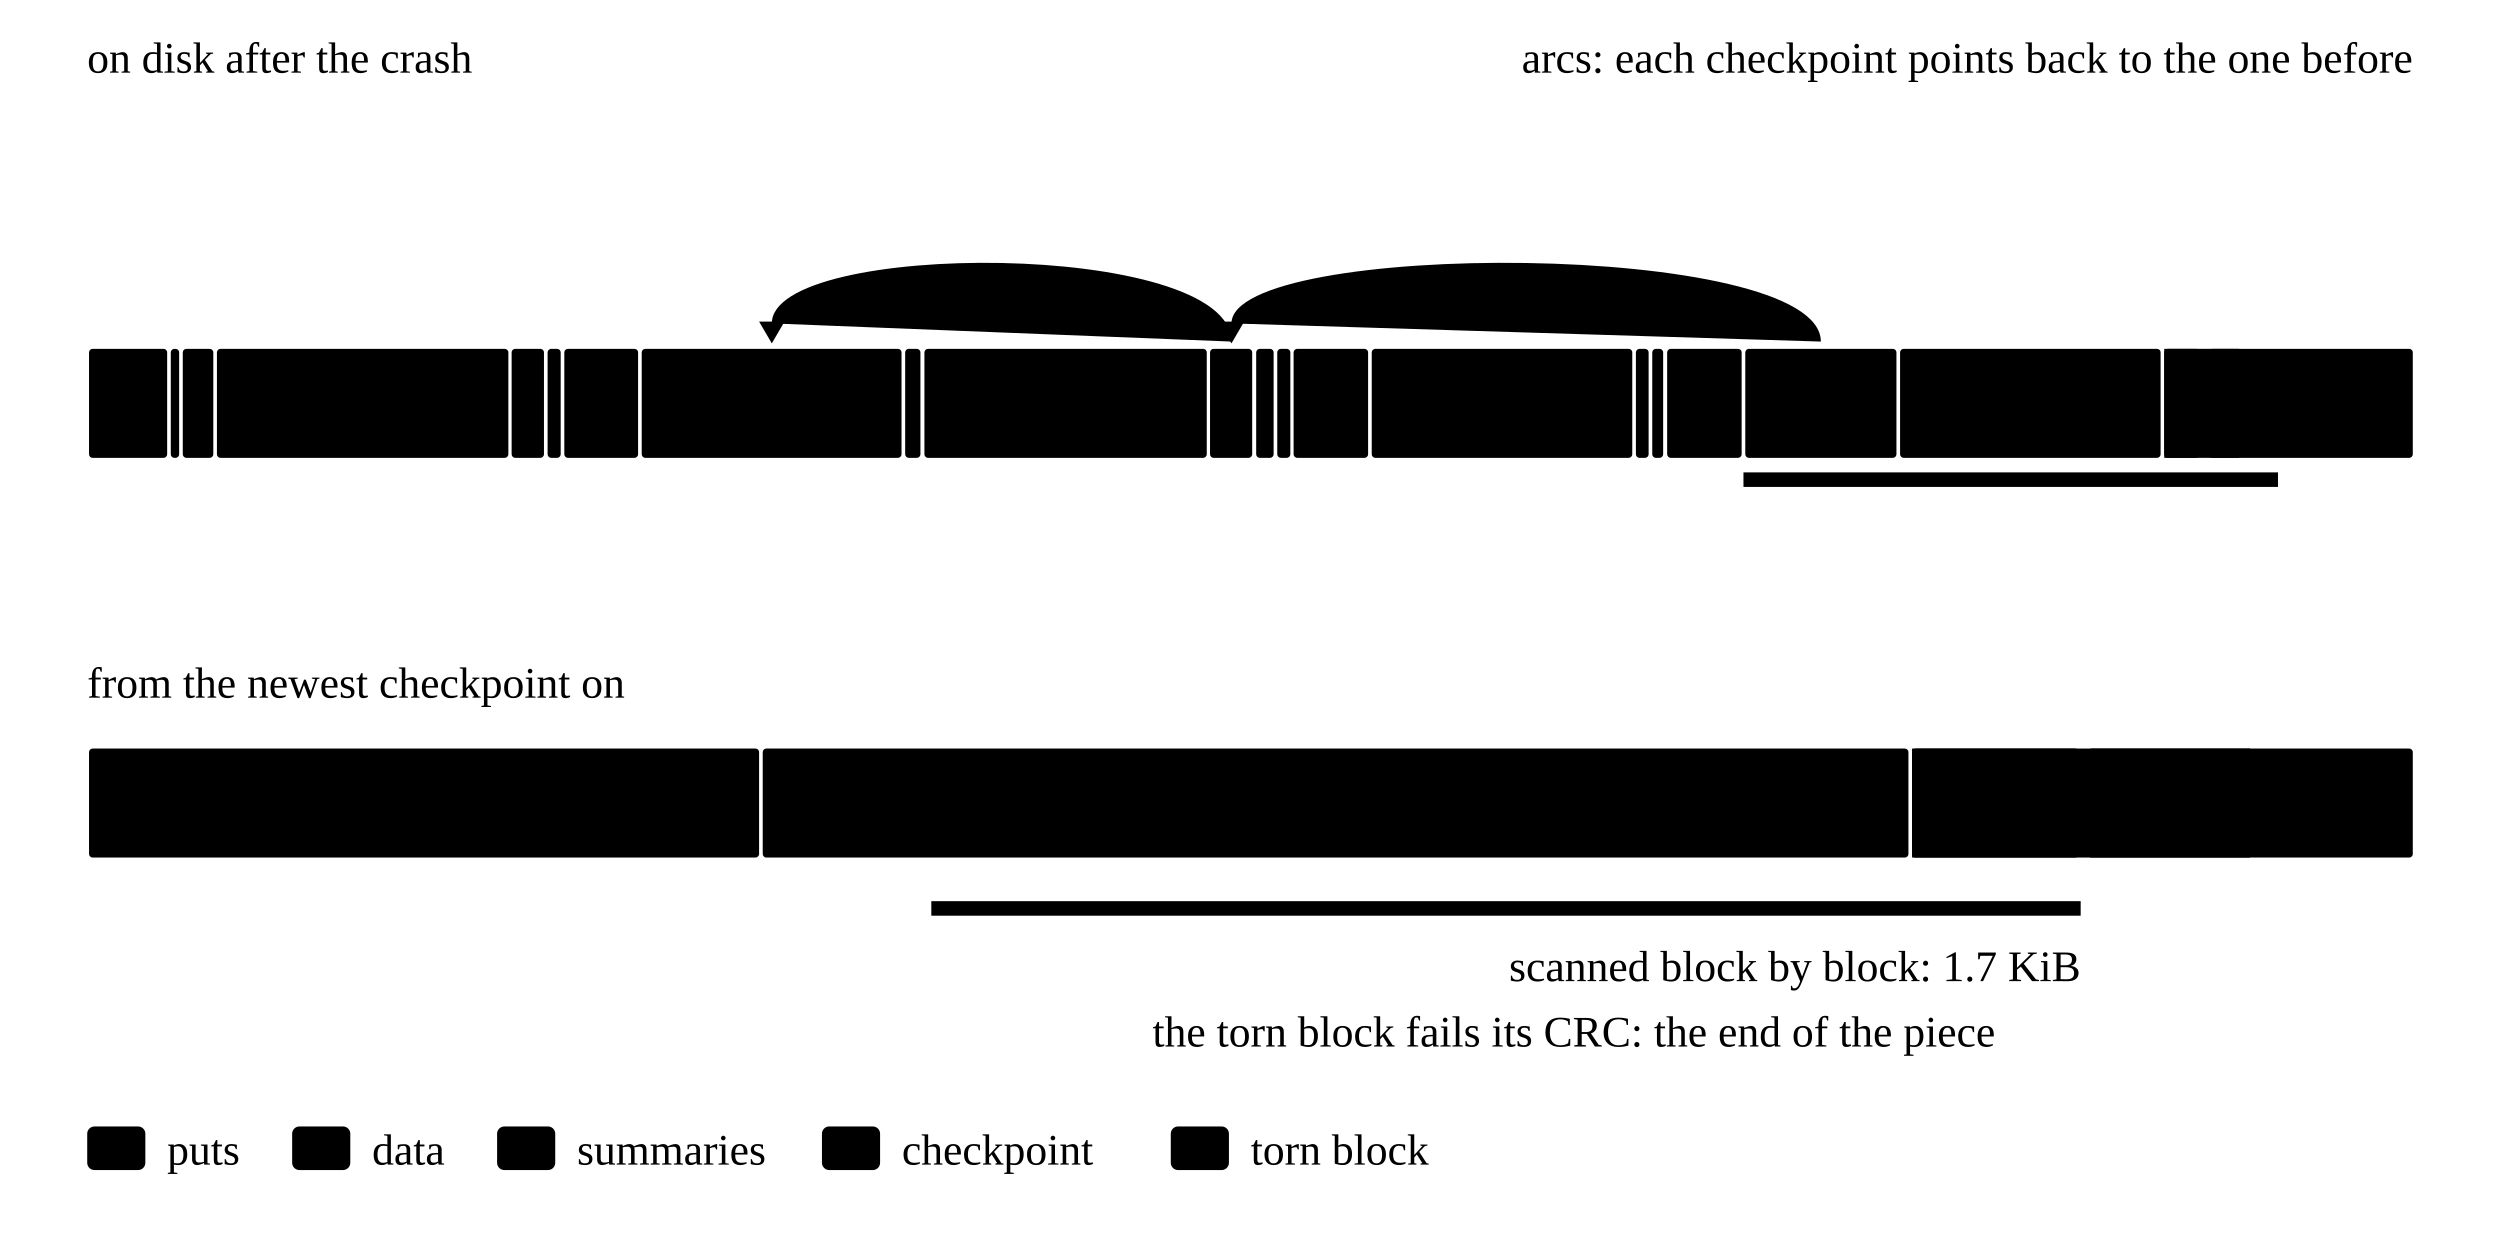
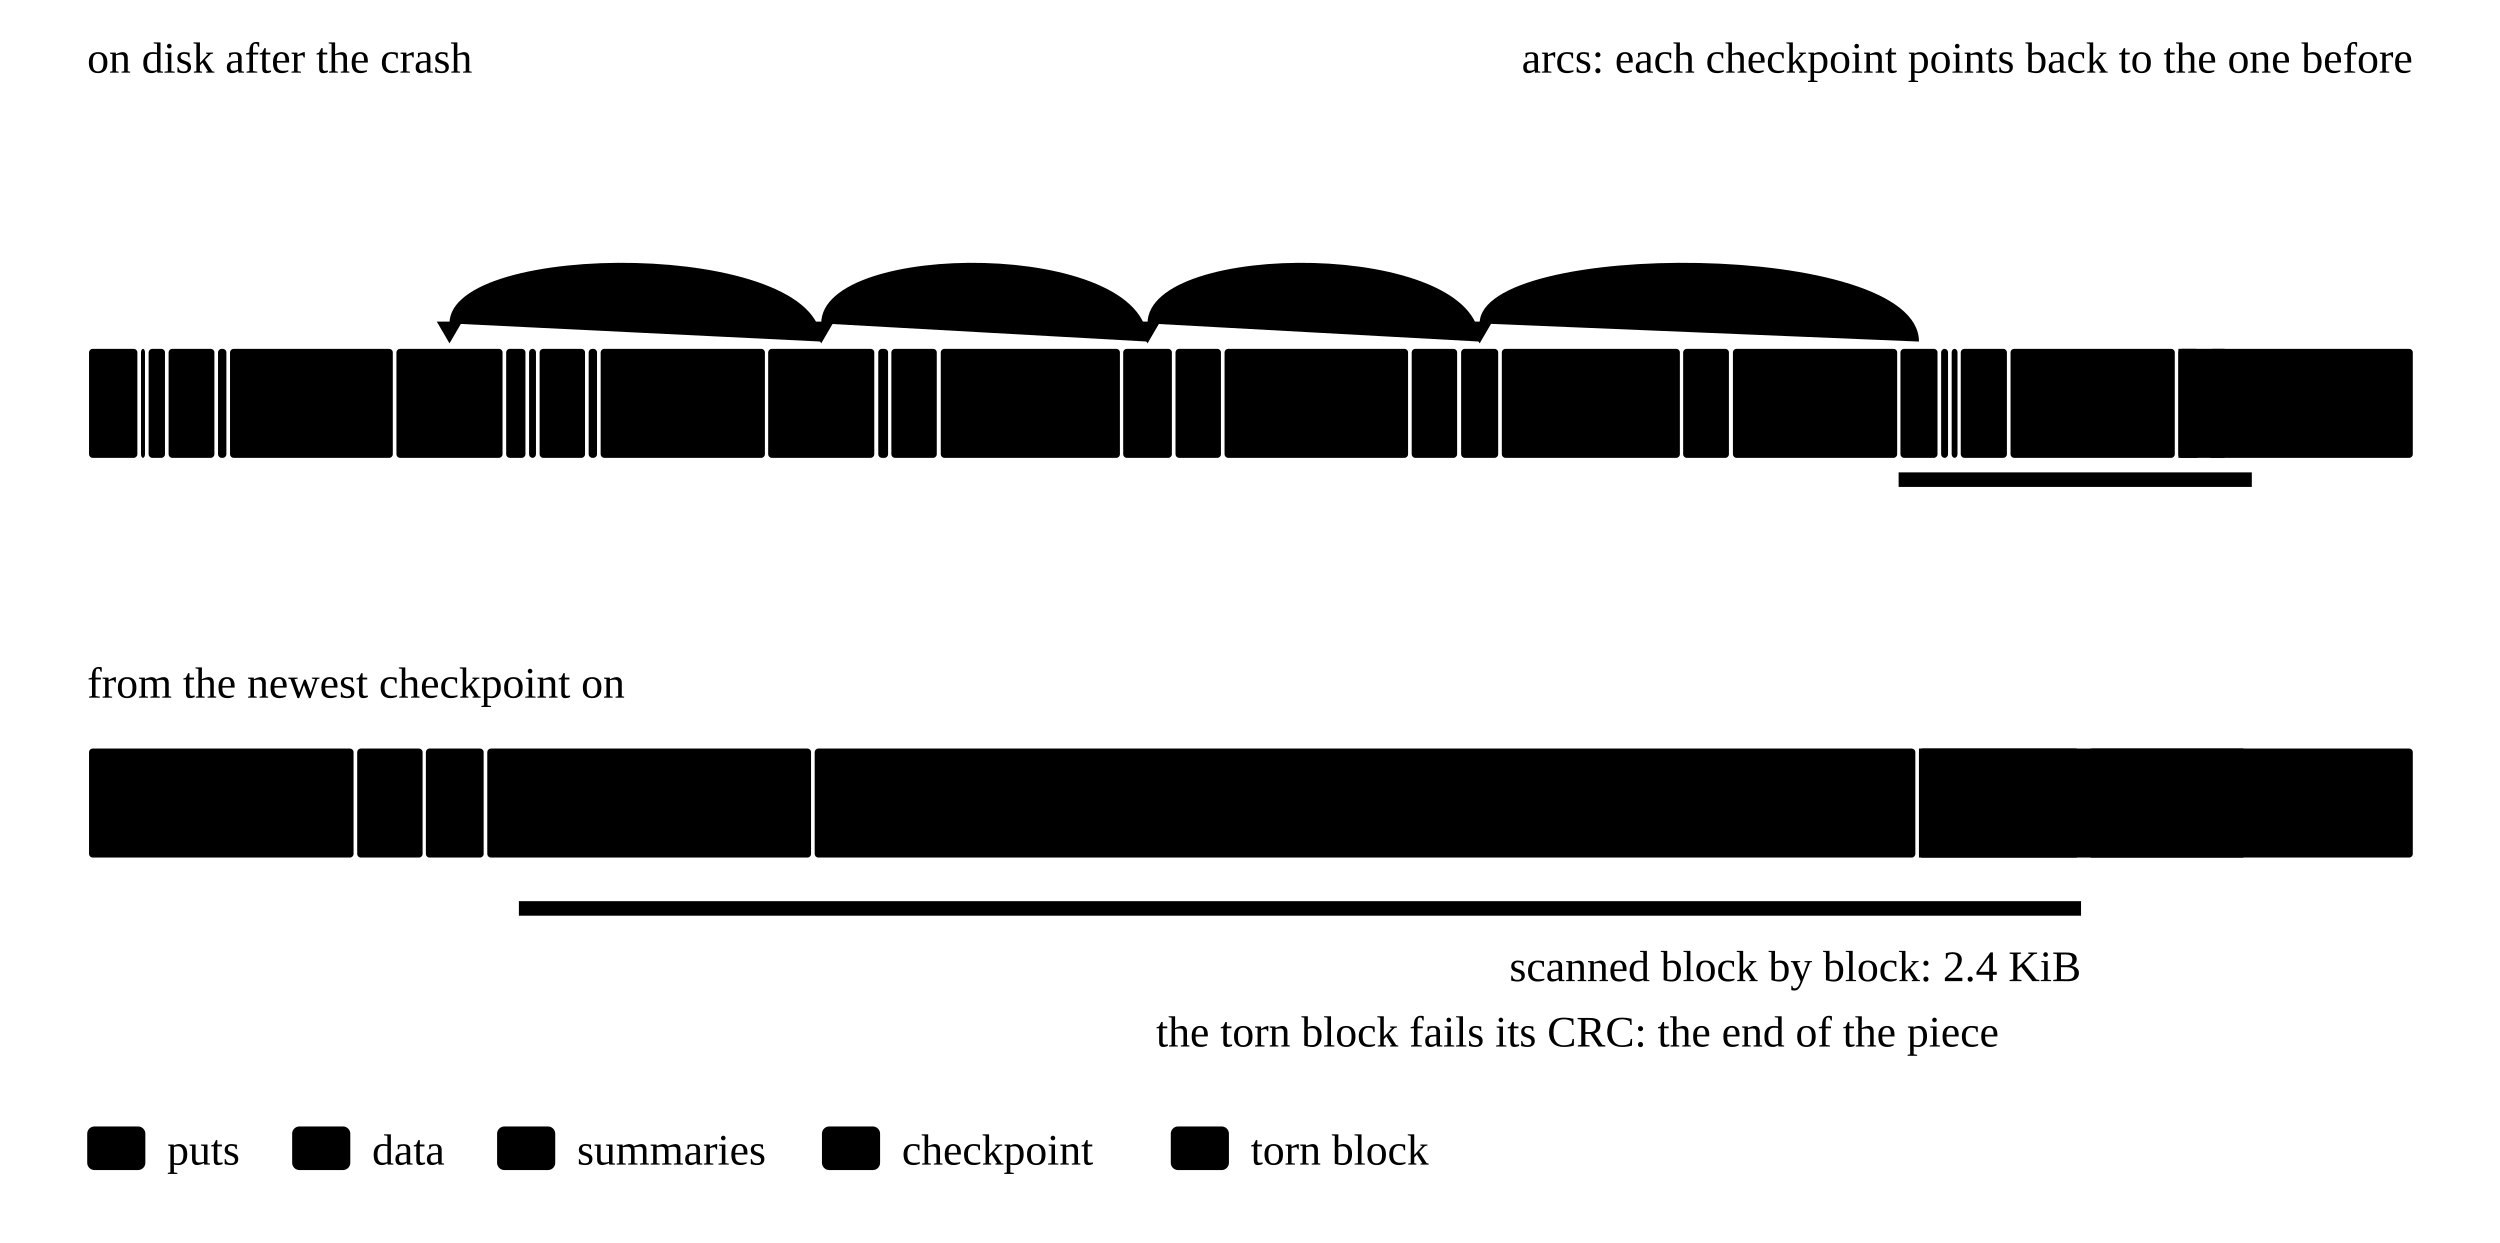
- <svg xmlns="http://www.w3.org/2000/svg" class="ww-svg" viewBox="0 0 688 342" width="688" height="342" role="img" aria-label="An unclosed piece of 13.7 KiB after a crash: it has no tail; each checkpoint points back to the one before; the reader starts at the newest checkpoint and scans the 1.7 KiB of blocks after it up to the torn block, whose CRC fails">
+ <svg xmlns="http://www.w3.org/2000/svg" class="ww-svg" viewBox="0 0 688 342" width="688" height="342" role="img" aria-label="An unclosed piece of 21.5 KiB after a crash: it has no tail; each checkpoint points back to the one before; the reader starts at the newest checkpoint and scans the 2.4 KiB of blocks after it up to the torn block, whose CRC fails">
  <text x="24.0" y="20.0" text-anchor="start" class="strong">on disk after the crash</text>
  <text x="664.0" y="20.0" text-anchor="end" class="soft small">arcs: each checkpoint points back to the one before</text>
-   <rect x="24.5" y="96.0" width="21.5" height="30.0" rx="1" class="tint-green" />
-   <rect x="47.0" y="96.0" width="2.3" height="30.0" rx="1" class="tint-purple" />
-   <rect x="50.3" y="96.0" width="8.4" height="30.0" rx="1" class="tint-purple" />
-   <rect x="59.7" y="96.0" width="80.2" height="30.0" rx="1" class="tint-blue" />
-   <text x="99.7" y="115.5" text-anchor="middle" class="small">samples</text>
-   <rect x="140.8" y="96.0" width="8.9" height="30.0" rx="1" class="tint-purple" />
-   <rect x="150.7" y="96.0" width="3.6" height="30.0" rx="1" class="tint-purple" />
-   <rect x="155.3" y="96.0" width="20.3" height="30.0" rx="1" class="tint-blue" />
-   <rect x="176.6" y="96.0" width="71.5" height="30.0" rx="1" class="tint-amber" />
-   <text x="212.4" y="115.5" text-anchor="middle" class="small">checkpoint</text>
-   <rect x="249.1" y="96.0" width="4.2" height="30.0" rx="1" class="tint-purple" />
-   <rect x="254.4" y="96.0" width="77.7" height="30.0" rx="1" class="tint-blue" />
-   <text x="293.2" y="115.5" text-anchor="middle" class="small">samples</text>
-   <rect x="333.0" y="96.0" width="11.6" height="30.0" rx="1" class="tint-amber" />
-   <rect x="345.7" y="96.0" width="4.8" height="30.0" rx="1" class="tint-purple" />
-   <rect x="351.5" y="96.0" width="3.6" height="30.0" rx="1" class="tint-purple" />
-   <rect x="356.0" y="96.0" width="20.5" height="30.0" rx="1" class="tint-blue" />
-   <rect x="377.5" y="96.0" width="71.7" height="30.0" rx="1" class="tint-blue" />
-   <text x="413.3" y="115.5" text-anchor="middle" class="small">samples</text>
-   <rect x="450.2" y="96.0" width="3.5" height="30.0" rx="1" class="tint-purple" />
-   <rect x="454.7" y="96.0" width="3.0" height="30.0" rx="1" class="tint-blue" />
-   <rect x="458.8" y="96.0" width="20.5" height="30.0" rx="1" class="tint-blue" />
-   <rect x="480.3" y="96.0" width="41.6" height="30.0" rx="1" class="tint-amber" />
-   <rect x="522.9" y="96.0" width="71.7" height="30.0" rx="1" class="tint-blue" />
-   <text x="558.7" y="115.5" text-anchor="middle" class="small">samples</text>
-   <path d="M595.6 96.0 h20.6 v30 h-20.6 Z" class="thin dash" />
-   <rect x="595.6" y="96.0" width="9.8" height="30.0" rx="1" class="tint-accent" />
+   <rect x="24.5" y="96.0" width="13.3" height="30.0" rx="1" class="tint-green" />
+   <rect x="38.8" y="96.0" width="1.1" height="30.0" rx="1" class="tint-purple" />
+   <rect x="40.9" y="96.0" width="4.5" height="30.0" rx="1" class="tint-purple" />
+   <rect x="46.4" y="96.0" width="12.6" height="30.0" rx="1" class="tint-blue" />
+   <rect x="60.0" y="96.0" width="2.3" height="30.0" rx="1" class="tint-purple" />
+   <rect x="63.3" y="96.0" width="44.8" height="30.0" rx="1" class="tint-blue" />
+   <rect x="109.1" y="96.0" width="29.2" height="30.0" rx="1" class="tint-amber" />
+   <rect x="139.3" y="96.0" width="5.3" height="30.0" rx="1" class="tint-purple" />
+   <rect x="145.6" y="96.0" width="1.9" height="30.0" rx="1" class="tint-purple" />
+   <rect x="148.5" y="96.0" width="12.5" height="30.0" rx="1" class="tint-blue" />
+   <rect x="162.0" y="96.0" width="2.3" height="30.0" rx="1" class="tint-purple" />
+   <rect x="165.3" y="96.0" width="45.2" height="30.0" rx="1" class="tint-blue" />
+   <rect x="211.4" y="96.0" width="29.2" height="30.0" rx="1" class="tint-amber" />
+   <rect x="241.7" y="96.0" width="2.7" height="30.0" rx="1" class="tint-purple" />
+   <rect x="245.3" y="96.0" width="12.5" height="30.0" rx="1" class="tint-blue" />
+   <rect x="258.9" y="96.0" width="49.3" height="30.0" rx="1" class="tint-blue" />
+   <rect x="309.1" y="96.0" width="13.4" height="30.0" rx="1" class="tint-amber" />
+   <rect x="323.5" y="96.0" width="12.5" height="30.0" rx="1" class="tint-blue" />
+   <rect x="337.0" y="96.0" width="50.5" height="30.0" rx="1" class="tint-blue" />
+   <rect x="388.5" y="96.0" width="12.5" height="30.0" rx="1" class="tint-blue" />
+   <rect x="402.1" y="96.0" width="10.2" height="30.0" rx="1" class="tint-amber" />
+   <rect x="413.3" y="96.0" width="49.0" height="30.0" rx="1" class="tint-blue" />
+   <rect x="463.2" y="96.0" width="12.6" height="30.0" rx="1" class="tint-blue" />
+   <rect x="476.9" y="96.0" width="45.2" height="30.0" rx="1" class="tint-blue" />
+   <rect x="523.0" y="96.0" width="10.2" height="30.0" rx="1" class="tint-amber" />
+   <rect x="534.2" y="96.0" width="1.9" height="30.0" rx="1" class="tint-purple" />
+   <rect x="537.1" y="96.0" width="1.6" height="30.0" rx="1" class="tint-blue" />
+   <rect x="539.6" y="96.0" width="12.7" height="30.0" rx="1" class="tint-blue" />
+   <rect x="553.3" y="96.0" width="45.2" height="30.0" rx="1" class="tint-blue" />
+   <path d="M599.5 96.0 h12.7 v30 h-12.7 Z" class="thin dash" />
+   <rect x="599.5" y="96.0" width="5.8" height="30.0" rx="1" class="tint-accent" />
  <rect x="607.8" y="96.0" width="56.2" height="30.0" rx="1" class="faint" />
  <text x="634.9" y="115.5" text-anchor="middle" class="soft small">no tail</text>
-   <path d="M338.9 94.0 C338.9 66.0 212.4 66.0 212.4 89.0" class="thin" />
-   <path d="M212.4 94.5 l-3.5 -6 h7 Z" class="thin head" />
-   <path d="M501.1 94.0 C501.1 66.0 338.9 66.0 338.9 89.0" class="thin" />
-   <path d="M338.9 94.5 l-3.5 -6 h7 Z" class="thin head" />
-   <path d="M479.8 130.0 v4 H626.9 v-4" class="thin" />
-   <path d="M479.8 136.0 L24.0 172.0 M626.9 136.0 L664.0 172.0" class="thin dash" />
+   <path d="M226.0 94.0 C226.0 66.0 123.7 66.0 123.7 89.0" class="thin" />
+   <path d="M123.7 94.5 l-3.5 -6 h7 Z" class="thin head" />
+   <path d="M315.8 94.0 C315.8 66.0 226.0 66.0 226.0 89.0" class="thin" />
+   <path d="M226.0 94.5 l-3.5 -6 h7 Z" class="thin head" />
+   <path d="M407.2 94.0 C407.2 66.0 315.8 66.0 315.8 89.0" class="thin" />
+   <path d="M315.8 94.5 l-3.5 -6 h7 Z" class="thin head" />
+   <path d="M528.1 94.0 C528.1 66.0 407.2 66.0 407.2 89.0" class="thin" />
+   <path d="M407.2 94.5 l-3.5 -6 h7 Z" class="thin head" />
+   <path d="M522.5 130.0 v4 H619.7 v-4" class="thin" />
+   <path d="M522.5 136.0 L24.0 172.0 M619.7 136.0 L664.0 172.0" class="thin dash" />
  <text x="24.0" y="192.0" text-anchor="start" class="small">from the newest checkpoint on</text>
-   <rect x="24.5" y="206.0" width="184.4" height="30.0" rx="1" class="tint-amber" />
-   <text x="116.7" y="225.5" text-anchor="middle" class="small">checkpoint</text>
-   <rect x="209.9" y="206.0" width="315.3" height="30.0" rx="1" class="tint-blue" />
-   <text x="367.5" y="225.5" text-anchor="middle" class="small">samples</text>
-   <path d="M526.2 206.0 h93.0 v30 h-93.0 Z" class="thin dash" />
-   <rect x="526.2" y="206.0" width="45.9" height="30.0" rx="1" class="tint-accent" />
-   <text x="549.1" y="225.5" text-anchor="middle" class="small">torn</text>
-   <rect x="574.6" y="206.0" width="89.4" height="30.0" rx="1" class="faint" />
-   <path d="M256.3 248.0 v4 H572.6 v-4" class="thin" />
-   <text x="572.6" y="270.0" text-anchor="end" class="small">scanned block by block: 1.7 KiB</text>
-   <text x="549.1" y="288.0" text-anchor="end" class="accent small">the torn block fails its CRC: the end of the piece</text>
+   <rect x="24.5" y="206.0" width="72.8" height="30.0" rx="1" class="tint-amber" />
+   <text x="60.9" y="225.5" text-anchor="middle" class="small">checkpoint</text>
+   <rect x="98.3" y="206.0" width="18.0" height="30.0" rx="1" class="tint-purple" />
+   <rect x="117.2" y="206.0" width="15.9" height="30.0" rx="1" class="tint-blue" />
+   <rect x="134.1" y="206.0" width="89.1" height="30.0" rx="1" class="tint-blue" />
+   <text x="178.7" y="225.5" text-anchor="middle" class="small">frames</text>
+   <rect x="224.2" y="206.0" width="302.9" height="30.0" rx="1" class="tint-blue" />
+   <text x="375.7" y="225.5" text-anchor="middle" class="small">samples</text>
+   <path d="M528.1 206.0 h89.3 v30 h-89.3 Z" class="thin dash" />
+   <rect x="528.1" y="206.0" width="44.1" height="30.0" rx="1" class="tint-accent" />
+   <text x="550.1" y="225.5" text-anchor="middle" class="small">torn</text>
+   <rect x="574.7" y="206.0" width="89.3" height="30.0" rx="1" class="faint" />
+   <path d="M142.8 248.0 v4 H572.7 v-4" class="thin" />
+   <text x="572.7" y="270.0" text-anchor="end" class="small">scanned block by block: 2.4 KiB</text>
+   <text x="550.1" y="288.0" text-anchor="end" class="accent small">the torn block fails its CRC: the end of the piece</text>
  <rect x="24.0" y="310.0" width="16.0" height="12.0" rx="2" class="tint-purple" />
  <text x="46.0" y="320.5" text-anchor="start" class="small">puts</text>
  <rect x="80.4" y="310.0" width="16.0" height="12.0" rx="2" class="tint-blue" />
  <text x="102.4" y="320.5" text-anchor="start" class="small">data</text>
  <rect x="136.8" y="310.0" width="16.0" height="12.0" rx="2" class="tint-teal" />
  <text x="158.8" y="320.5" text-anchor="start" class="small">summaries</text>
  <rect x="226.2" y="310.0" width="16.0" height="12.0" rx="2" class="tint-amber" />
  <text x="248.2" y="320.5" text-anchor="start" class="small">checkpoint</text>
  <rect x="322.2" y="310.0" width="16.0" height="12.0" rx="2" class="tint-accent" />
  <text x="344.2" y="320.5" text-anchor="start" class="small">torn block</text>
</svg>
